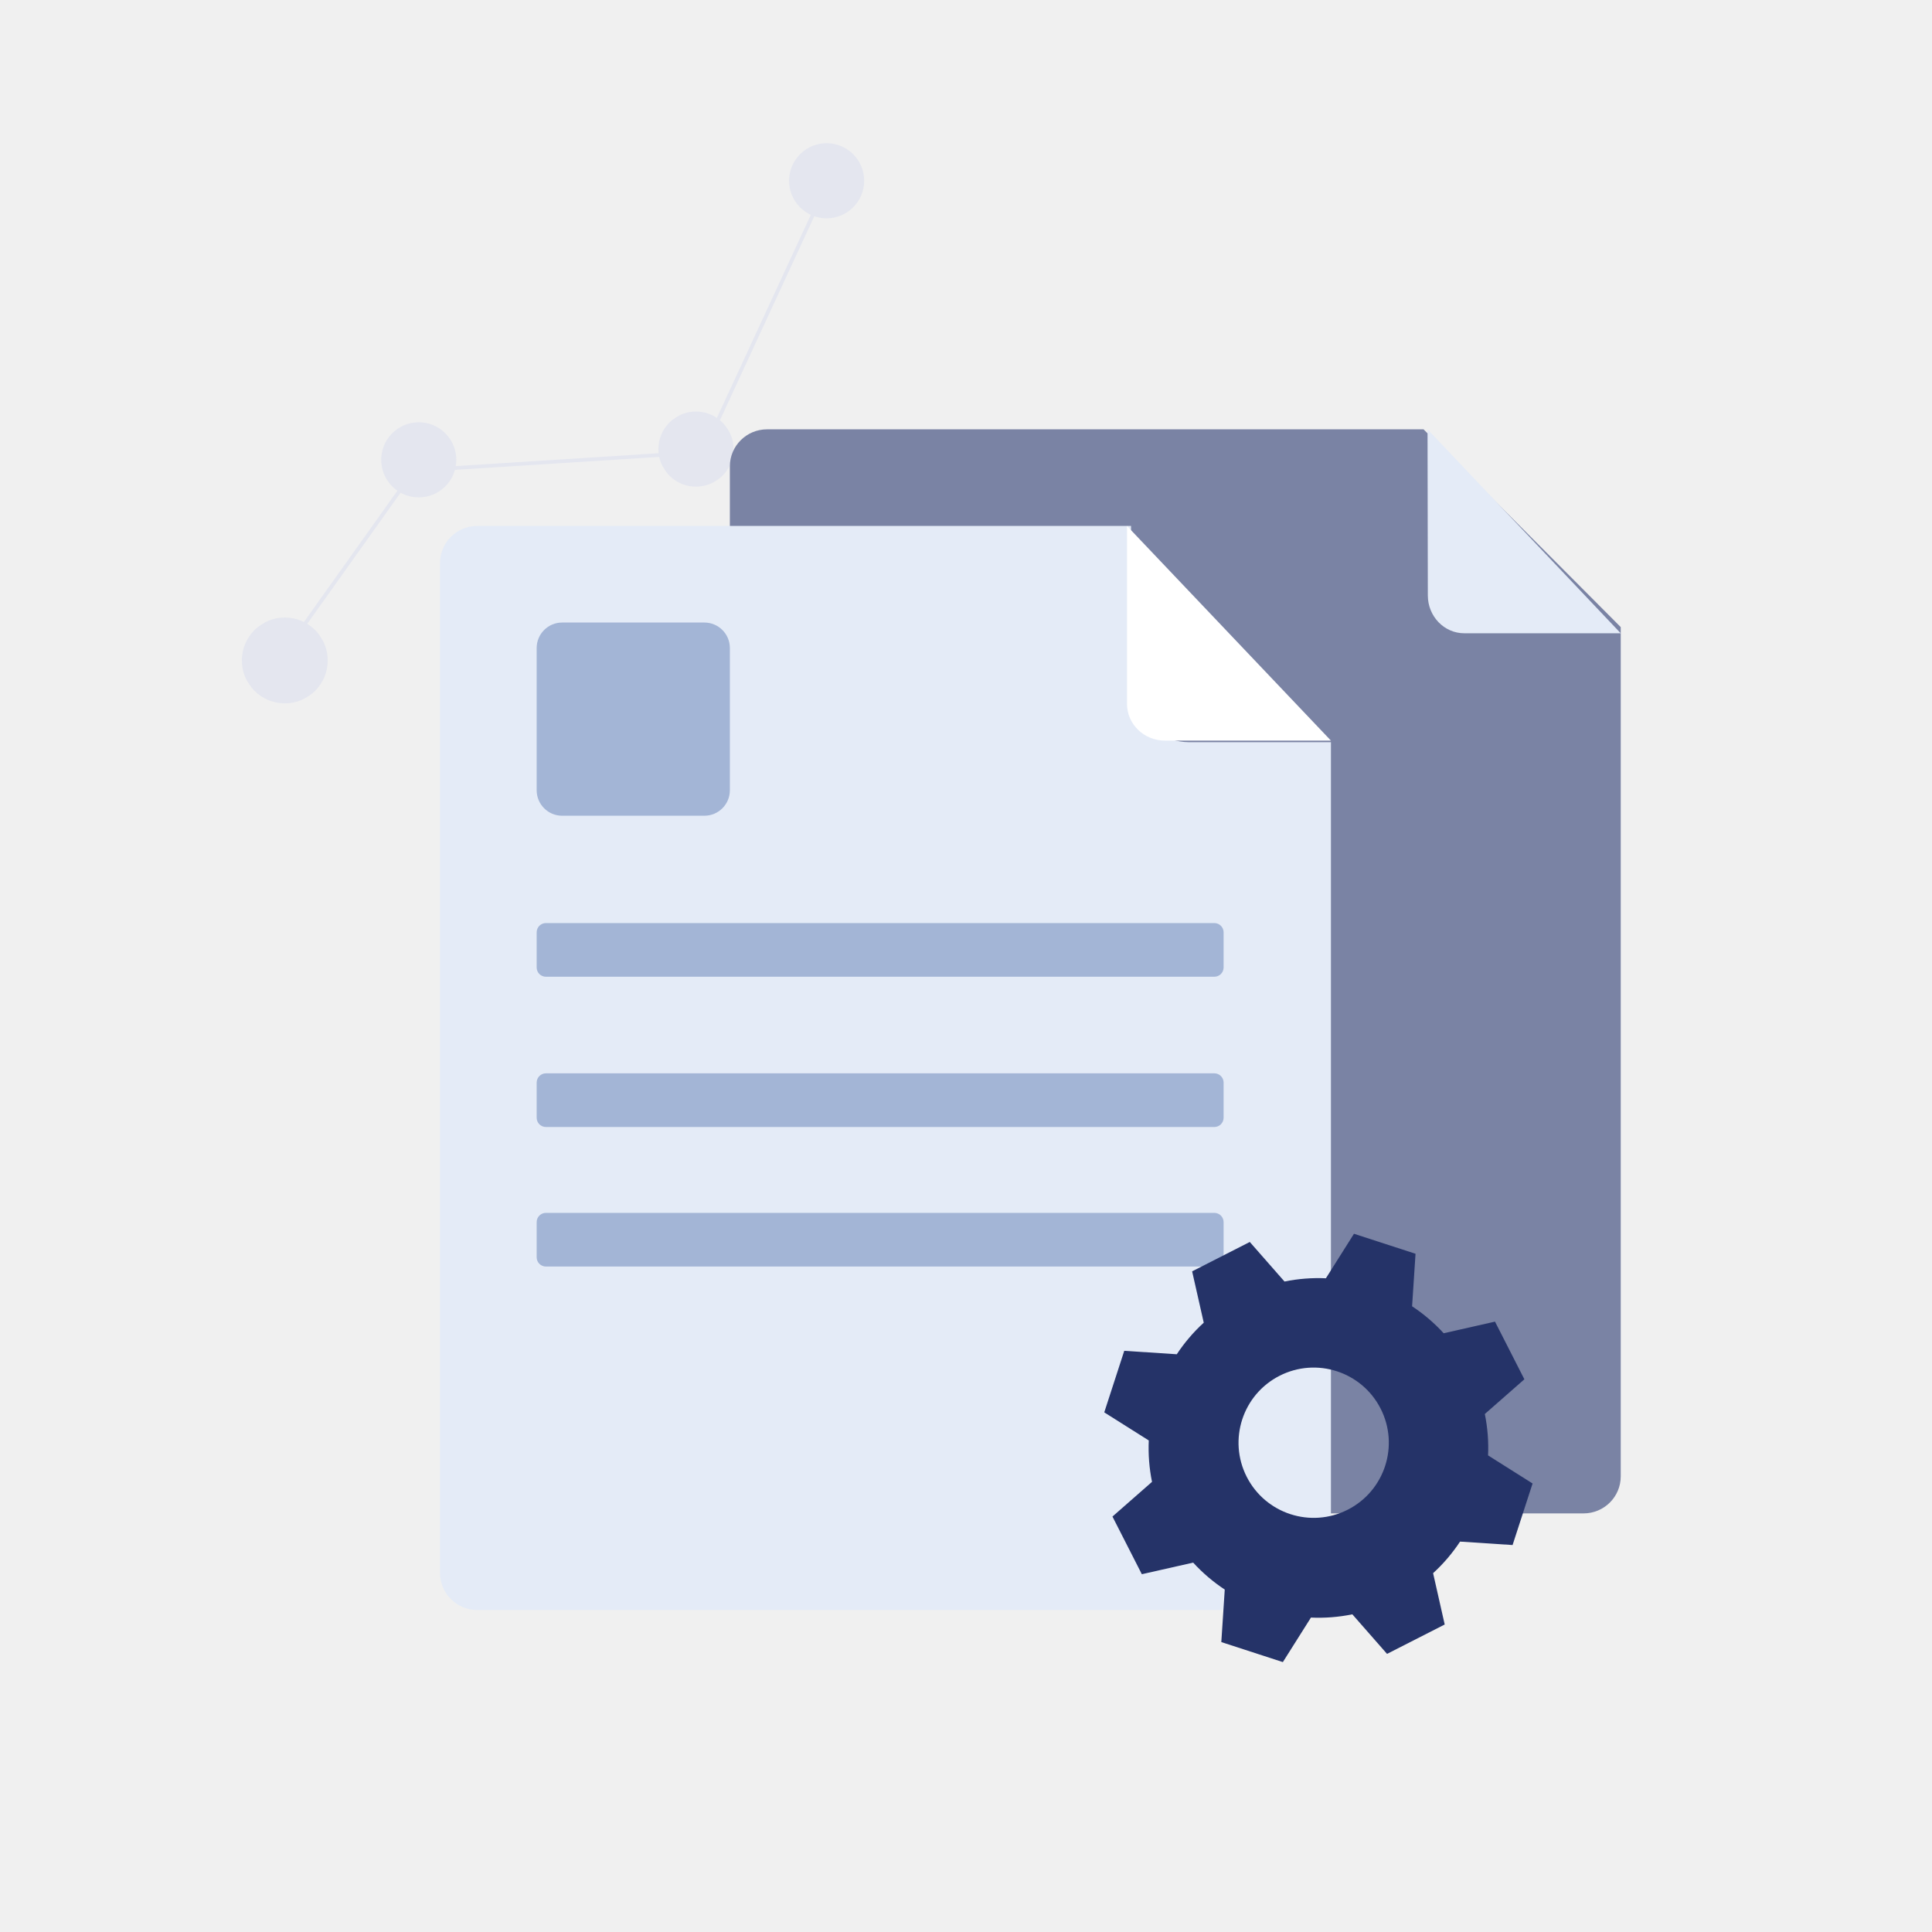
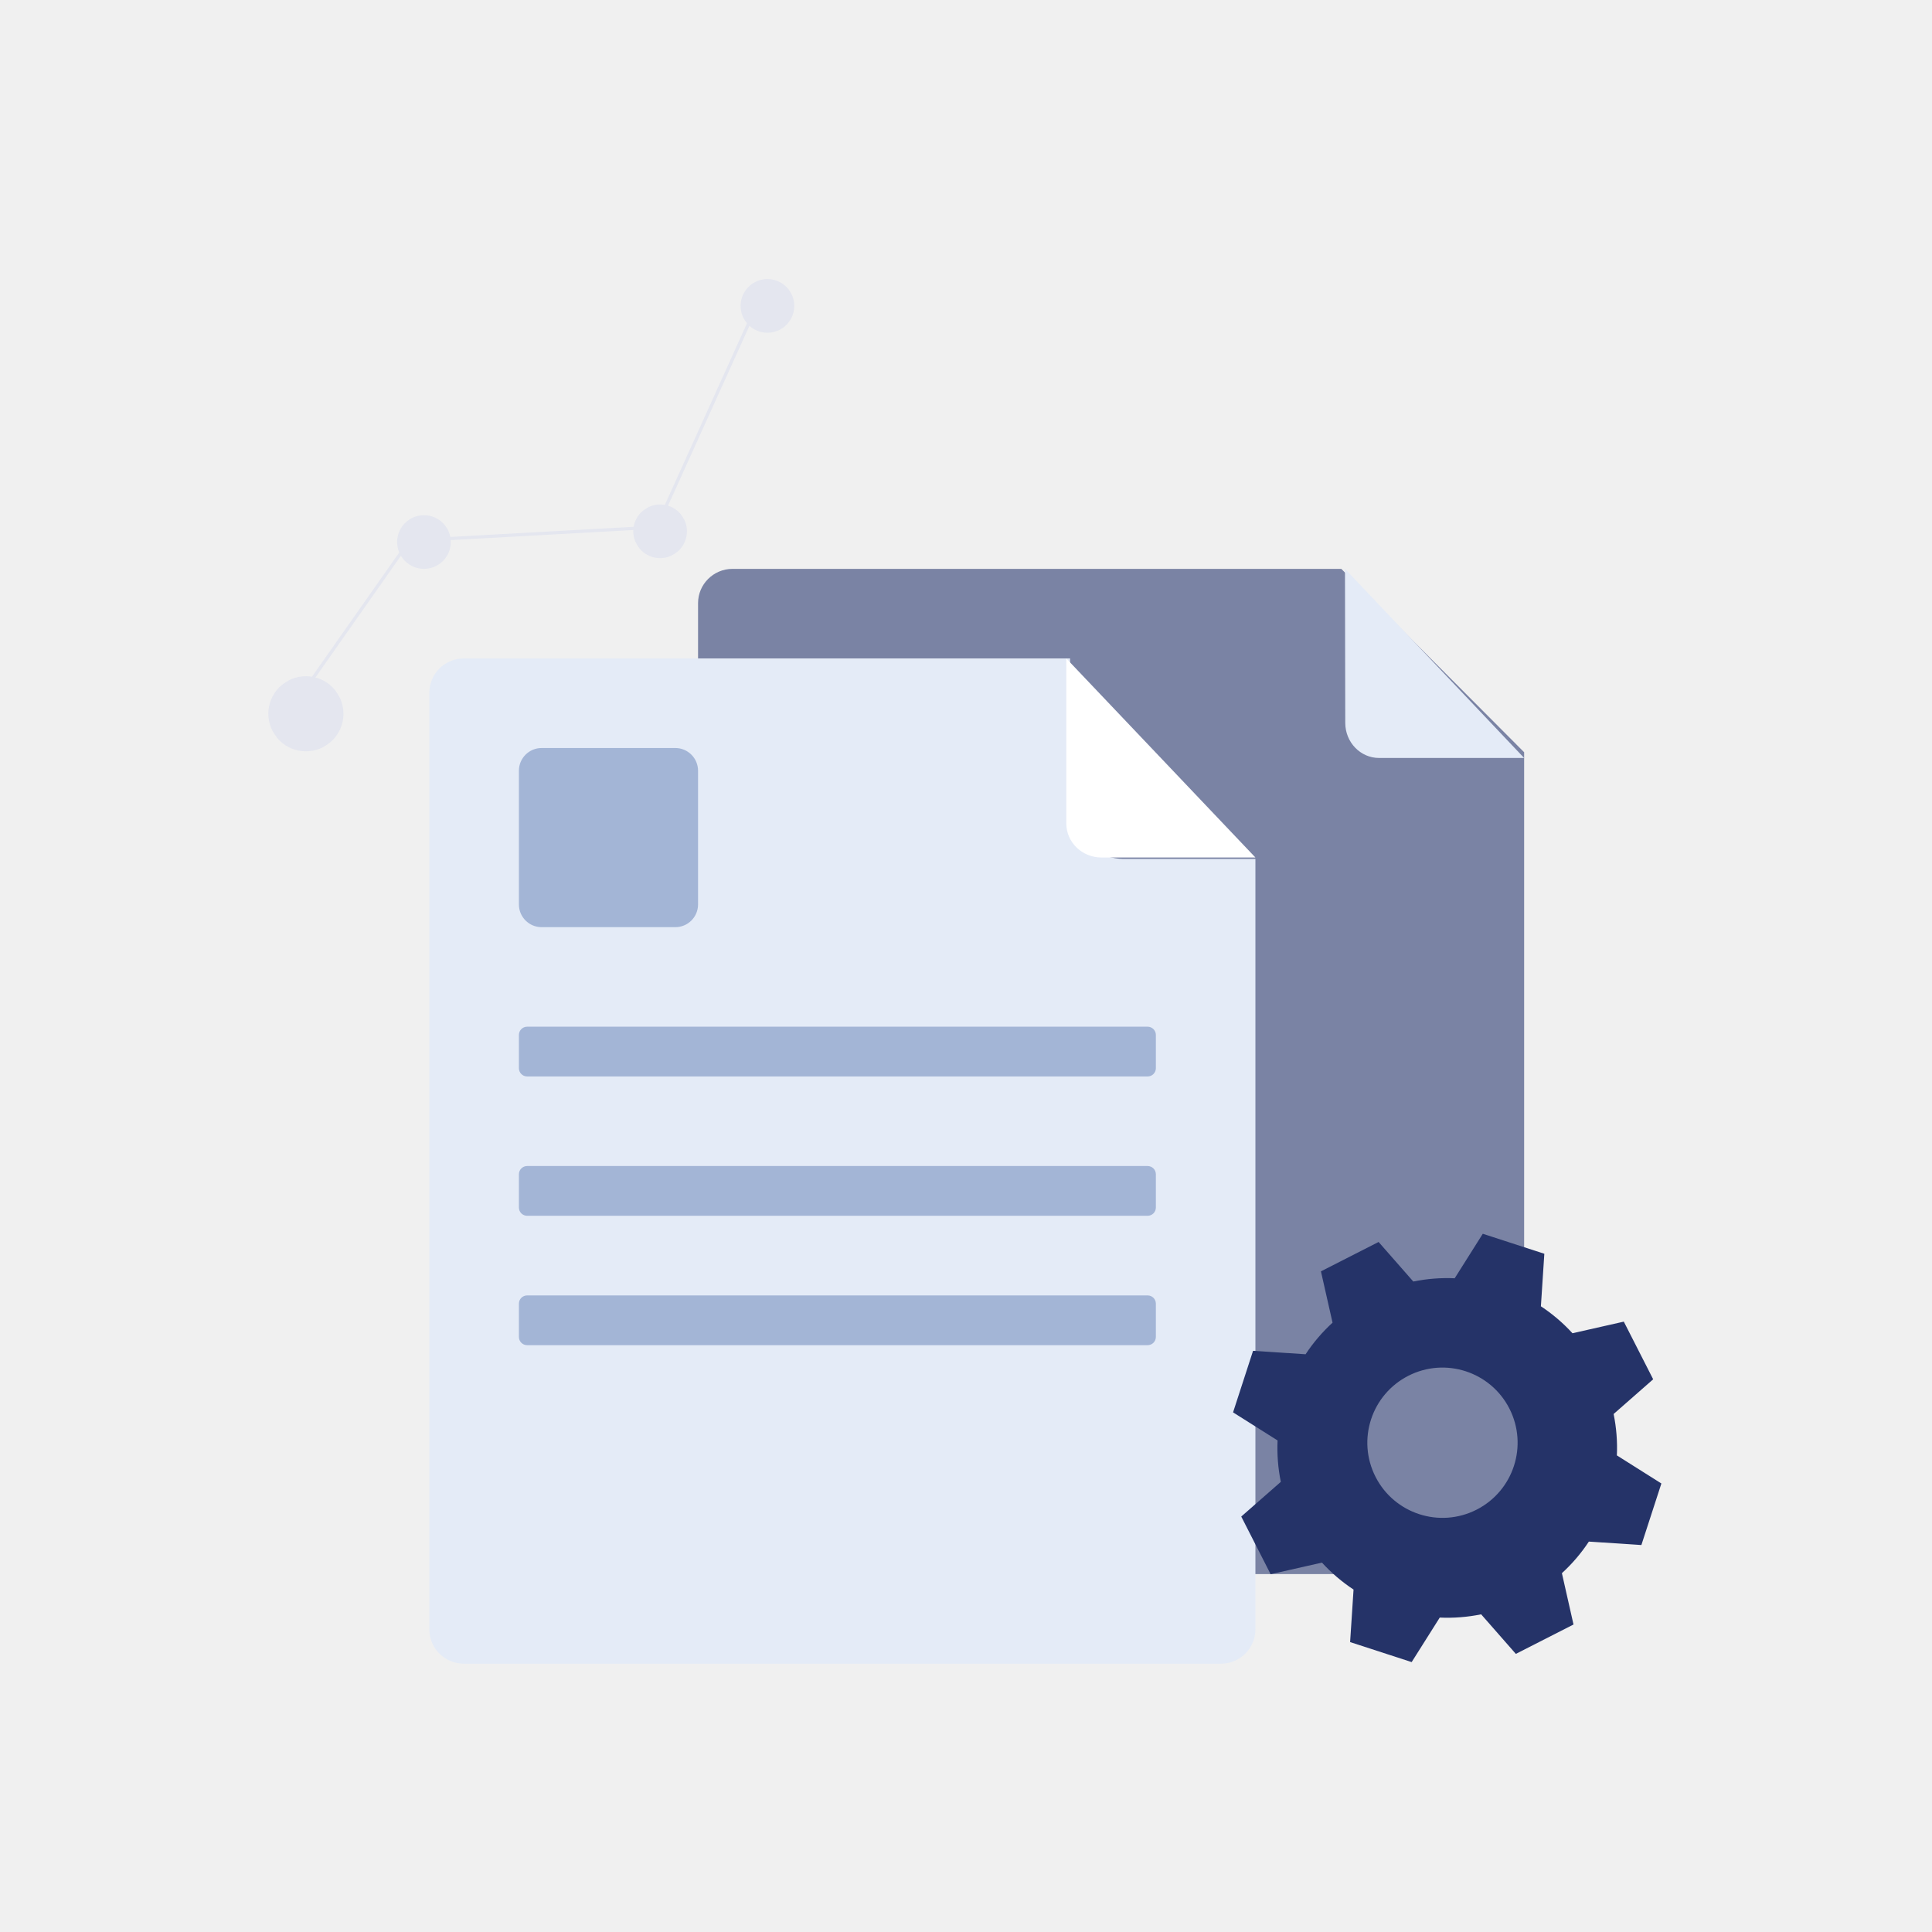
<svg xmlns="http://www.w3.org/2000/svg" xmlns:xlink="http://www.w3.org/1999/xlink" width="180px" height="180px" viewBox="0 0 180 180" version="1.1">
  <defs>
-     <polygon id="path-1" points="0.104 -0.068 7.104 -0.068 7.104 6.932 0.104 6.932" />
-     <polygon id="path-3" points="-0.141 0.091 7.859 0.091 7.859 8.091 -0.141 8.091" />
+     <polygon id="path-1" points="0 4.54747351e-13 5 4.54747351e-13 5 5 0 5" />
+     <polygon id="path-3" points="0 0 7 0 7 7 0 7" />
  </defs>
  <g id="1.通用/空状态/请设置好相关条件-再来查看数据吧" stroke="none" stroke-width="1" fill="none" fill-rule="evenodd">
-     <g id="编组" transform="translate(53.00578, 41.35676) scale(-1, 1) rotate(33) translate(-53.00578, -41.35676) translate(16.01176, 30.37703)">
-       <g transform="translate(23.72739, 14.40034)">
+     <g id="编组" transform="translate(50.59252, 49.33044) scale(-1, 1) rotate(33) translate(-50.59252, -49.33044) translate(19.21296, 40.74759)">
+       <g transform="translate(19.82412, 12.16569)">
        <mask id="mask-2" fill="white">
          <use xlink:href="#path-1" />
        </mask>
        <g id="Clip-2" />
-         <path d="M7.086,3.789 C6.889,5.712 5.17,7.111 3.247,6.914 C1.324,6.716 -0.075,4.998 0.123,3.075 C0.32,1.152 2.039,-0.247 3.961,-0.049 C5.884,0.148 7.283,1.867 7.086,3.789" id="Fill-1" fill="#E4E6EF" mask="url(#mask-2)" />
+         <path d="M4.987,2.755 C4.846,4.128 3.618,5.128 2.245,4.987 C0.871,4.846 -0.128,3.618 0.013,2.245 C0.154,0.871 1.382,-0.128 2.755,0.013 C4.128,0.154 5.128,1.382 4.987,2.755" id="Fill-1" fill="#E4E6EF" mask="url(#mask-2)" />
      </g>
-       <path d="M53.018,4.962 C52.821,6.885 51.102,8.284 49.18,8.086 C47.257,7.889 45.858,6.17 46.055,4.247 C46.253,2.325 47.971,0.926 49.894,1.124 C51.816,1.32 53.215,3.039 53.018,4.962" id="Fill-3" fill="#E4E6EF" />
-       <path d="M6.988,3.853 C6.791,5.776 5.072,7.174 3.149,6.977 C1.226,6.78 -0.173,5.061 0.025,3.139 C0.222,1.216 1.941,-0.183 3.863,0.014 C5.786,0.211 7.185,1.93 6.988,3.853" id="Fill-5" fill="#E4E6EF" />
-       <g transform="translate(66.32519, 9.3919)">
+       <path d="M43.806,3.777 C43.665,5.151 42.438,6.15 41.065,6.009 C39.691,5.868 38.692,4.64 38.833,3.267 C38.974,1.894 40.202,0.894 41.575,1.036 C42.948,1.176 43.947,2.404 43.806,3.777" id="Fill-3" fill="#E4E6EF" />
+       <path d="M4.987,2.755 C4.846,4.129 3.618,5.128 2.245,4.987 C0.871,4.846 -0.128,3.618 0.013,2.245 C0.154,0.871 1.382,-0.128 2.755,0.013 C4.129,0.154 5.128,1.382 4.987,2.755" id="Fill-5" fill="#E4E6EF" />
+       <g transform="translate(55.75912, 7.450003)">
        <mask id="mask-4" fill="white">
          <use xlink:href="#path-3" />
        </mask>
        <g id="Clip-8" />
-         <path d="M7.838,4.5 C7.612,6.697 5.648,8.296 3.451,8.07 C1.253,7.844 -0.345,5.881 -0.12,3.683 C0.106,1.486 2.07,-0.113 4.268,0.113 C6.464,0.339 8.063,2.302 7.838,4.5" id="Fill-7" fill="#E4E6EF" mask="url(#mask-4)" />
+         <path d="M6.981,3.857 C6.784,5.78 5.065,7.179 3.142,6.982 C1.22,6.784 -0.179,5.066 0.018,3.143 C0.216,1.22 1.934,-0.178 3.857,0.019 C5.779,0.216 7.178,1.935 6.981,3.857" id="Fill-7" fill="#E4E6EF" mask="url(#mask-4)" />
      </g>
-       <polygon id="Fill-9" fill="#E4E6EF" points="26.936 18.645 26.848 18.59 3.568 3.942 3.753 3.645 26.946 18.238 50.437 5.012 50.514 5.042 70.568 12.96 70.44 13.286 50.463 5.399" />
+       <polygon id="Fill-9" fill="#E4E6EF" points="22.385 14.336 22.31 14.288 2.505 1.594 2.662 1.336 22.393 13.983 42.378 2.521 42.444 2.547 59.505 9.409 59.396 9.692 42.4 2.856" />
    </g>
-     <g id="资源-22" transform="translate(41, 40)">
-       <polygon id="矩形" stroke="#707070" stroke-width="0.79" transform="translate(39.18518, 106.1846) rotate(-57.59) translate(-39.18518, -106.1846) " points="37.603 104.601 40.763 104.605 40.767 107.769 37.607 107.764" />
-       <polyline id="路径" fill="#C1C1C1" fill-rule="nonzero" points="72 8 72 28 92 28" />
-       <path d="M91.63,8.52651283e-14 L30.464,8.52651283e-14 C28.551,8.52651283e-14 27,1.544 27,3.448 L27,97.552 C27,99.456 28.551,101 30.464,101 L106.536,101 C108.449,101 110,99.456 110,97.552 L110,18.424 L91.63,8.52651283e-14 Z" id="路径" fill="#7A83A4" fill-rule="nonzero" />
-       <path d="M92,-9.23705556e-14 L92.028,15.473 C92.028,17.421 93.548,19 95.423,19 L110,19" id="路径" fill="#E4EBF7" fill-rule="nonzero" />
-       <path d="M64.378,9 L3.458,9 C1.548,9 5.68434189e-14,10.544 5.68434189e-14,12.448 L5.68434189e-14,106.552 C5.68434189e-14,108.456 1.548,110 3.458,110 L79.542,110 C81.452,110 83,108.456 83,106.552 L83,29.147 L69.71,29.147 C67.801,29.147 64.378,27.604 64.378,25.699 L64.378,9 Z" id="路径" fill="#E4EBF7" fill-rule="nonzero" />
-       <rect id="矩形" fill="#A3B5D6" fill-rule="nonzero" x="9" y="18" width="18" height="18" rx="2.375" />
-       <rect id="矩形" fill="#A3B5D6" fill-rule="nonzero" x="9" y="46" width="64" height="5" rx="0.862" />
-       <rect id="矩形" fill="#A3B5D6" fill-rule="nonzero" x="9" y="60" width="64" height="5" rx="0.862" />
-       <rect id="矩形-copy" fill="#A3B5D6" fill-rule="nonzero" x="9" y="73" width="64" height="5" rx="0.862" />
-       <path d="M64,9 L64,25.577 C64,27.467 65.58,29 67.529,29 L83,29" id="路径" fill="#FFFFFF" fill-rule="nonzero" />
+     <g id="资源-22" transform="translate(40, 53)">
+       <polygon id="矩形" stroke="#707070" stroke-width="0.704" transform="translate(36.33535, 98.46207) rotate(-57.59) translate(-36.33535, -98.46207) " points="34.868 96.993 37.799 96.997 37.802 99.931 34.872 99.927" />
+       <polyline id="路径" fill="#C1C1C1" fill-rule="nonzero" points="66.764 7.418 66.764 25.964 85.309 25.964" />
+       <path d="M84.966,0 L28.249,0 C26.475,0 25.036,1.431 25.036,3.197 L25.036,90.457 C25.036,92.223 26.475,93.655 28.249,93.655 L98.788,93.655 C100.562,93.655 102,92.223 102,90.457 L102,17.084 L84.966,0 Z" id="路径" fill="#7A83A4" fill-rule="nonzero" />
+       <path d="M85.309,0 L85.335,14.348 C85.335,16.154 86.745,17.618 88.483,17.618 L102,17.618" id="路径" fill="#E4EBF7" fill-rule="nonzero" />
+       <path d="M59.696,8.345 L3.207,8.345 C1.436,8.345 0,9.777 0,11.543 L0,98.803 C0,100.569 1.436,102 3.207,102 L73.757,102 C75.528,102 76.964,100.569 76.964,98.803 L76.964,27.027 L64.64,27.027 C62.87,27.027 59.696,25.596 59.696,23.83 L59.696,8.345 Z" id="路径" fill="#E4EBF7" fill-rule="nonzero" />
+       <rect id="矩形" fill="#A3B5D6" fill-rule="nonzero" x="8.345" y="16.691" width="16.691" height="16.691" rx="2.118" />
+       <rect id="矩形" fill="#A3B5D6" fill-rule="nonzero" x="8.345" y="42.655" width="59.345" height="4.636" rx="0.769" />
+       <rect id="矩形" fill="#A3B5D6" fill-rule="nonzero" x="8.345" y="55.636" width="59.345" height="4.636" rx="0.769" />
+       <rect id="矩形-copy" fill="#A3B5D6" fill-rule="nonzero" x="8.345" y="67.691" width="59.345" height="4.636" rx="0.769" />
+       <path d="M59.345,8.345 L59.345,23.717 C59.345,25.47 60.81,26.891 62.617,26.891 L76.964,26.891" id="路径" fill="#FFFFFF" fill-rule="nonzero" />
    </g>
-     <path d="M122.236,142.091 C118.37,142.091 115.236,138.957 115.236,135.091 C115.236,131.225 118.37,128.091 122.236,128.091 C126.102,128.091 129.236,131.225 129.236,135.091 C129.236,138.957 126.102,142.091 122.236,142.091 L122.236,142.091 Z M142.869,137.932 L142.869,131.903 L138.117,130.695 C137.769,129.434 137.268,128.235 136.636,127.121 L139.143,122.907 L134.879,118.643 L130.665,121.15 C129.551,120.518 128.352,120.017 127.091,119.669 L125.883,114.917 L119.854,114.917 L118.647,119.669 C117.385,120.017 116.187,120.518 115.073,121.15 L110.858,118.643 L106.595,122.907 L109.102,127.121 C108.47,128.235 107.969,129.434 107.621,130.695 L102.869,131.903 L102.869,137.932 L107.621,139.139 C107.969,140.401 108.47,141.599 109.102,142.713 L106.595,146.928 L110.858,151.191 L115.073,148.684 C116.187,149.316 117.385,149.817 118.647,150.166 L119.854,154.917 L125.883,154.917 L127.091,150.166 C128.352,149.817 129.551,149.316 130.665,148.684 L134.879,151.191 L139.143,146.928 L136.636,142.713 C137.268,141.599 137.769,140.401 138.117,139.139 L142.869,137.932 Z" id="Fill-1备份-2" fill="#253368" transform="translate(122.8656, 134.8803) rotate(-297) translate(-122.8656, -134.8803) " />
+     <path d="M134.236,142.091 C130.37,142.091 127.236,138.957 127.236,135.091 C127.236,131.225 130.37,128.091 134.236,128.091 C138.102,128.091 141.236,131.225 141.236,135.091 C141.236,138.957 138.102,142.091 134.236,142.091 L134.236,142.091 Z M154.869,137.932 L154.869,131.903 L150.117,130.695 C149.769,129.434 149.268,128.235 148.636,127.121 L151.143,122.907 L146.879,118.643 L142.665,121.15 C141.551,120.518 140.352,120.017 139.091,119.669 L137.883,114.917 L131.854,114.917 L130.647,119.669 C129.385,120.017 128.187,120.518 127.073,121.15 L122.858,118.643 L118.595,122.907 L121.102,127.121 C120.47,128.235 119.969,129.434 119.621,130.695 L114.869,131.903 L114.869,137.932 L119.621,139.139 C119.969,140.401 120.47,141.599 121.102,142.713 L118.595,146.928 L122.858,151.191 L127.073,148.684 C128.187,149.316 129.385,149.817 130.647,150.166 L131.854,154.917 L137.883,154.917 L139.091,150.166 C140.352,149.817 141.551,149.316 142.665,148.684 L146.879,151.191 L151.143,146.928 L148.636,142.713 C149.268,141.599 149.769,140.401 150.117,139.139 L154.869,137.932 Z" id="Fill-1备份-2" fill="#253368" transform="translate(134.8656, 134.8803) rotate(-297) translate(-134.8656, -134.8803) " />
  </g>
</svg>
